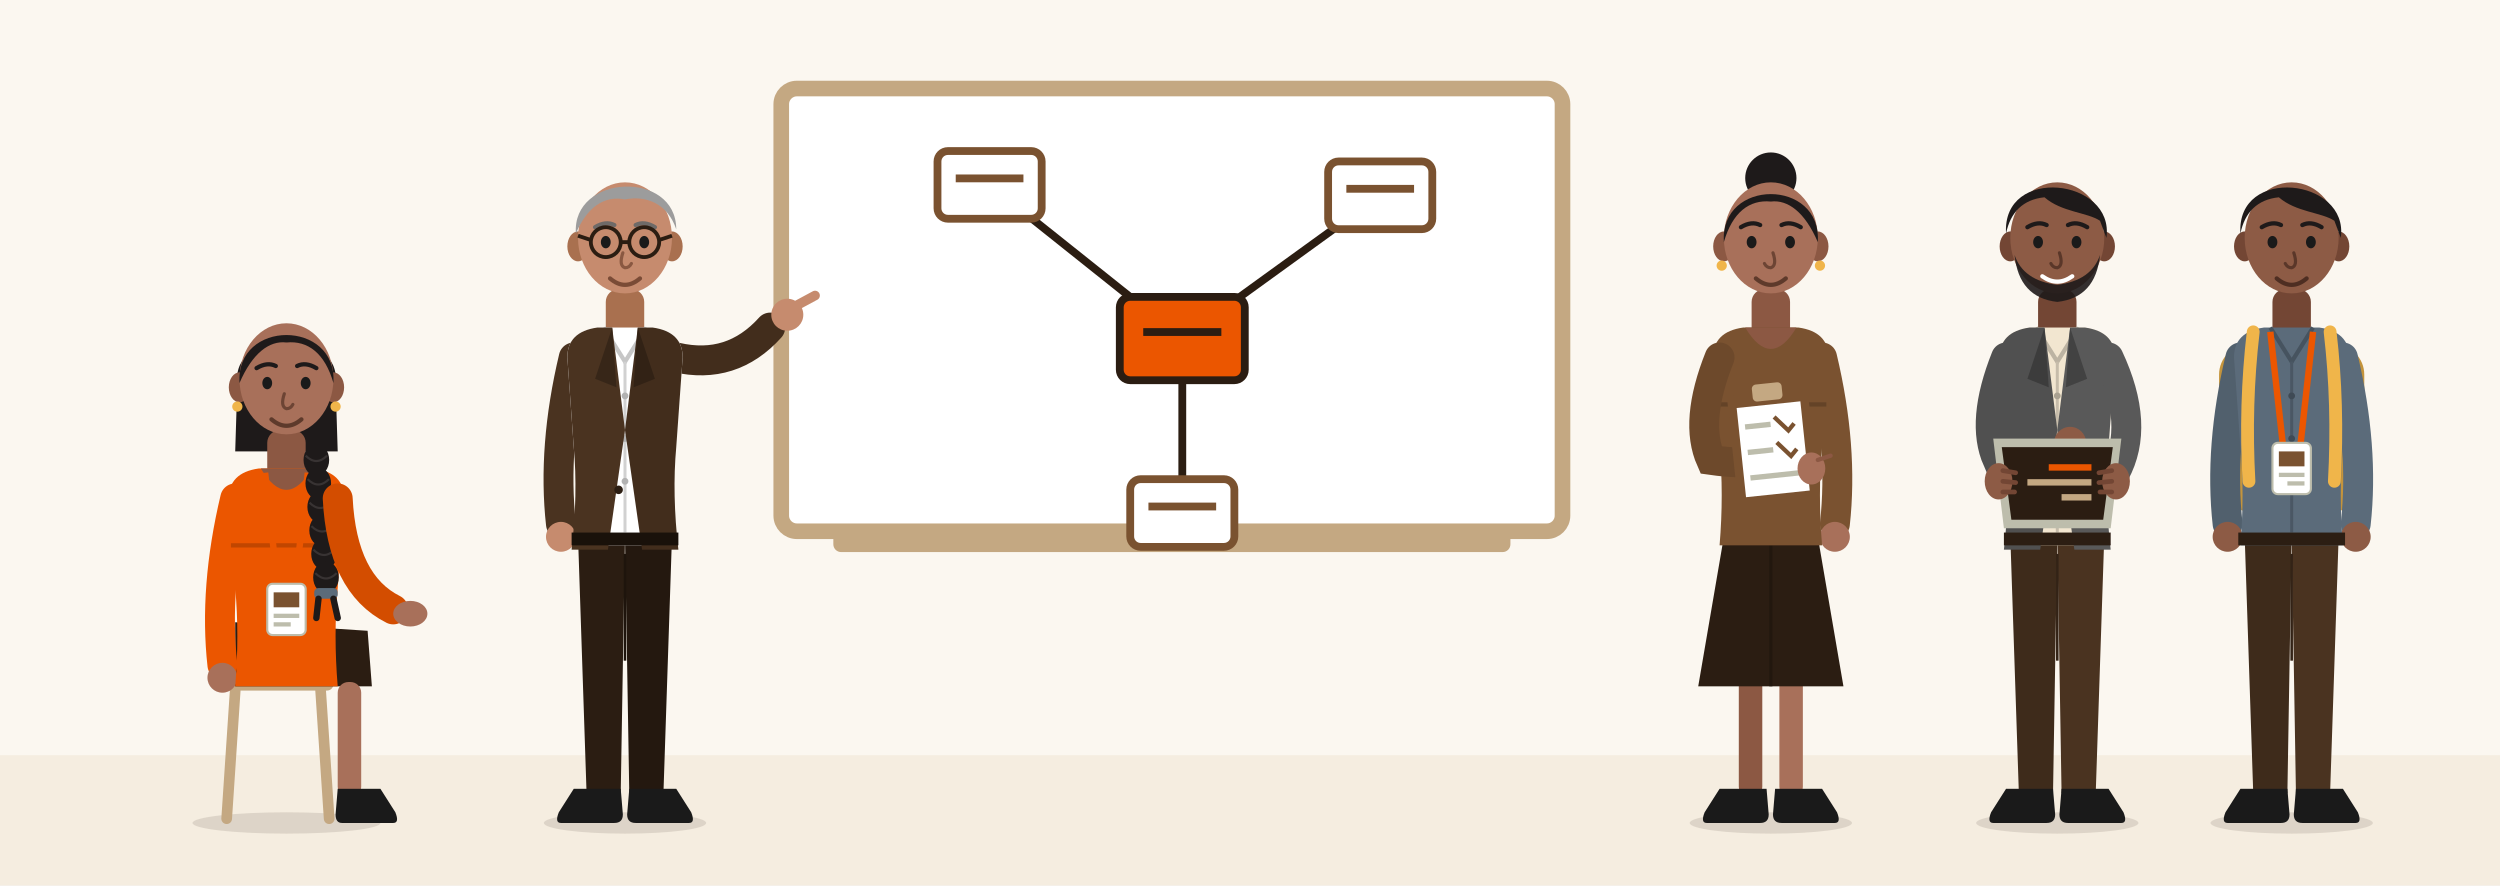
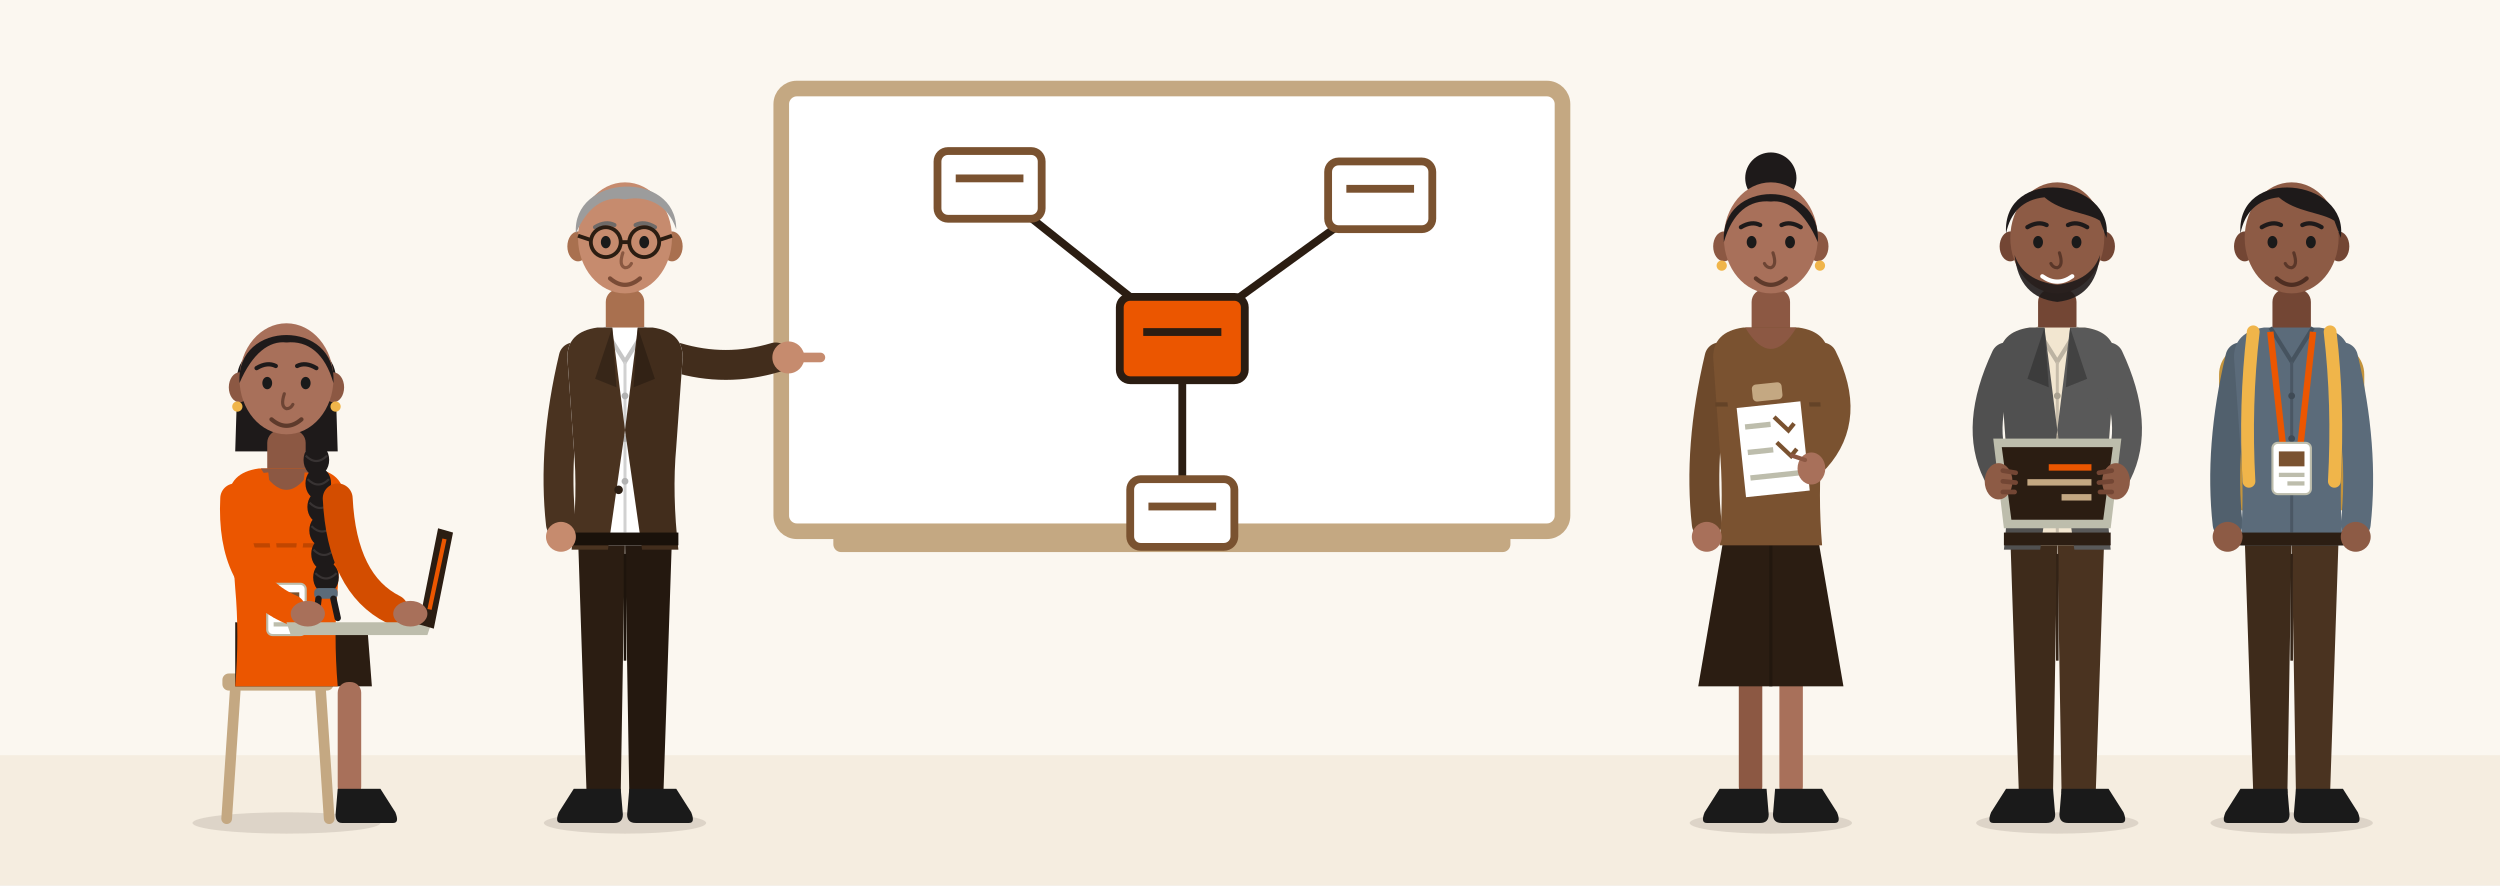
<svg xmlns="http://www.w3.org/2000/svg" viewBox="0 0 960 340" role="img" aria-labelledby="hero-t hero-d">
  <rect width="960" height="340" fill="#FBF7F0" />
  <rect y="290" width="960" height="50" fill="#F5EDE0" />
  <rect x="300" y="34" width="300" height="170" rx="6" fill="#FFFFFF" stroke="#C4A882" stroke-width="6" />
  <rect x="320" y="204" width="260" height="8" rx="3" fill="#C4A882" />
  <path d="M454.0 130.0 L380.0 71.0" stroke="#2B1D12" stroke-width="3.0" stroke-linecap="round" />
  <path d="M454.0 130.0 L530.0 75.0" stroke="#2B1D12" stroke-width="3.0" stroke-linecap="round" />
  <path d="M454.0 130.0 L454.0 197.0" stroke="#2B1D12" stroke-width="3.0" stroke-linecap="round" />
  <rect x="360" y="58" width="40.0" height="26.0" rx="4.0" fill="#FFFFFF" stroke="#7A5230" stroke-width="3.0" />
  <rect x="367.0" y="67.0" width="26.0" height="3.0" fill="#7A5230" />
  <rect x="510.0" y="62.0" width="40.0" height="26.0" rx="4.0" fill="#FFFFFF" stroke="#7A5230" stroke-width="3.0" />
  <rect x="517.0" y="71.0" width="26.0" height="3.0" fill="#7A5230" />
  <rect x="434.0" y="184.0" width="40.0" height="26.0" rx="4.0" fill="#FFFFFF" stroke="#7A5230" stroke-width="3.0" />
  <rect x="441.0" y="193.0" width="26.0" height="3.0" fill="#7A5230" />
  <rect x="430.0" y="114.0" width="48.0" height="32.0" rx="4.0" fill="#EB5600" stroke="#2B1D12" stroke-width="3.0" />
  <rect x="439.0" y="126.0" width="30.0" height="3.0" fill="#2B1D12" />
-   <g transform="translate(190.8 56.9) scale(0.82)">
+   <g class="fig" transform="translate(190.8 56.9) scale(0.82)">
    <ellipse cx="60" cy="316" rx="38" ry="5" fill="#2B1D12" opacity=".12" />
    <path d="M38 182 L60 182 L58 302 L42 302 Z" fill="#2B1D12" />
    <path d="M60 182 L82 182 L78 302 L62 302 Z" fill="#24180F" />
    <path d="M60 190 L60 240" stroke="#1E140C" stroke-width="1.2" />
    <path d="M36 300 L58 300 L59 312 Q59 316 55 316 L30 316 Q27 316 29 311 Z" fill="#1A1A1A" />
    <path d="M62 300 L84 300 L91 311 Q93 316 90 316 L65 316 Q61 316 61 312 Z" fill="#1A1A1A" />
    <path d="M36 98 Q26 140 30 176" stroke="#4A3320" stroke-width="14" stroke-linecap="round" fill="none" />
-     <circle cx="30" cy="182" r="7" fill="#C68B6E" />
-     <path d="M84 98 Q110 104 128 84" stroke="#422D1C" stroke-width="14" stroke-linecap="round" fill="none" />
-     <circle cx="136" cy="78" r="7.5" fill="#C68B6E" />
-     <path d="M136 76 L149 69" stroke="#C68B6E" stroke-width="4.5" stroke-linecap="round" />
+     <path d="M84 98 Q107.2 105.0 130.5 98.0" stroke="#422D1C" stroke-width="14" stroke-linecap="round" fill="none" />
    <rect x="51" y="66" width="18" height="24" rx="6" fill="#A9704F" />
    <path d="M33 98 Q33 86 47 84 L73 84 Q87 86 87 98 L84 140 Q82 162 84 186 L36 186 Q38 162 36 140 Z" fill="#FFFFFF" />
    <path d="M50 84 L60 100 L70 84" fill="none" stroke="#C6C6C6" stroke-width="2" />
    <path d="M60 100 L60 180" stroke="#D1D1D1" stroke-width="1.4" />
    <circle cx="60" cy="116" r="1.6" fill="#B2B2B2" />
    <circle cx="60" cy="136" r="1.6" fill="#B2B2B2" />
    <circle cx="60" cy="156" r="1.6" fill="#B2B2B2" />
    <path d="M33 98 Q33 86 47 84 L54 84 L60 132 L52 188 L35 188 Q38 162 36 140 Z" fill="#4A3320" />
    <path d="M87 98 Q87 86 73 84 L66 84 L60 132 L68 188 L85 188 Q82 162 84 140 Z" fill="#422D1C" />
    <path d="M54 84 L46 108 L56 112 Z" fill="#372618" />
    <path d="M66 84 L74 108 L64 112 Z" fill="#322215" />
    <circle cx="57" cy="160" r="2" fill="#2C1E13" />
    <rect x="35" y="180" width="50" height="6" fill="#19110A" />
    <ellipse cx="38" cy="46" rx="5" ry="7" fill="#A9704F" />
    <ellipse cx="82" cy="46" rx="5" ry="7" fill="#A9704F" />
    <ellipse cx="60" cy="42" rx="22" ry="26" fill="#C68B6E" />
    <path d="M37 40 C35 12 84 10 84 38 C80 26 70 22 60 24 C50 22 42 28 37 40 Z" fill="#9C9C9C" />
    <ellipse cx="51" cy="44" rx="2.3" ry="2.9" fill="#1A1A1A" />
    <ellipse cx="69" cy="44" rx="2.3" ry="2.9" fill="#1A1A1A" />
    <path d="M46 37 Q51 34 55 36 M65 36 Q69 34 74 37" stroke="#6E6A68" stroke-width="2" fill="none" stroke-linecap="round" />
    <path d="M59 49 Q57 55 60 56 Q62 56 63 54" stroke="#7A4B36" stroke-width="1.5" fill="none" stroke-linecap="round" opacity=".8" />
    <path d="M53 61 Q60 67 67 61" stroke="#7A4B36" stroke-width="2" fill="none" stroke-linecap="round" />
    <circle cx="51" cy="44" r="7" fill="none" stroke="#2B1D12" stroke-width="1.8" />
    <circle cx="69" cy="44" r="7" fill="none" stroke="#2B1D12" stroke-width="1.8" />
    <path d="M58 44 L62 44 M44 43 L38 41 M76 43 L82 41" stroke="#2B1D12" stroke-width="1.8" />
-   </g>
-   <g transform="translate(680 56.9) scale(-0.82 0.82) translate(-60 0)">
+     <circle cx="30" cy="182" r="7" fill="#C68B6E" />
+     <circle cx="136.5" cy="98.0" r="7.5" fill="#C68B6E" />
+     <path d="M136.5 98.0 L151.5 98.0" stroke="#C68B6E" stroke-width="4.5" stroke-linecap="round" />
+   </g>
+   <g class="fig" transform="translate(680 56.9) scale(-0.82 0.82) translate(-60 0)">
    <ellipse cx="60" cy="316" rx="38" ry="5" fill="#2B1D12" opacity=".12" />
    <rect x="45" y="236" width="11" height="68" rx="5" fill="#A8705A" />
    <rect x="64" y="236" width="11" height="68" rx="5" fill="#8C5843" />
    <path d="M38 182 L82 182 L94 252 L26 252 Z" fill="#2B1D12" />
    <path d="M60 186 L60 252" stroke="#22170E" stroke-width="1.5" />
    <path d="M36 300 L58 300 L59 312 Q59 316 55 316 L30 316 Q27 316 29 311 Z" fill="#1A1A1A" />
    <path d="M62 300 L84 300 L91 311 Q93 316 90 316 L65 316 Q61 316 61 312 Z" fill="#1A1A1A" />
    <circle cx="60" cy="14" r="12" fill="#1E1A1A" />
-     <path d="M36 98 Q26 140 30 176" stroke="#7A5230" stroke-width="14" stroke-linecap="round" fill="none" />
-     <circle cx="30" cy="182" r="7" fill="#A8705A" />
+     <path d="M84 98 Q94 140 90 176" stroke="#6D492B" stroke-width="14" stroke-linecap="round" fill="none" />
    <rect x="51" y="66" width="18" height="24" rx="6" fill="#8C5843" />
    <path d="M33 98 Q33 86 47 84 L73 84 Q87 86 87 98 L84 140 Q82 162 84 186 L36 186 Q38 162 36 140 Z" fill="#7A5230" />
    <path d="M48 84 Q60 104 72 84" fill="#8C5843" />
    <path d="M34 120 L86 120" stroke="#644327" stroke-width="2" />
-     <path d="M84 98 Q96 128 88 146 Q60 150 56 140" stroke="#6D492B" stroke-width="14" stroke-linecap="round" fill="none" />
-     <circle cx="54" cy="138" r="7.5" fill="#A8705A" />
+     <path d="M36 98 Q22 126 39 145" stroke="#7A5230" stroke-width="14" stroke-linecap="round" fill="none" />
    <g transform="rotate(6 59 140)">
      <rect x="40" y="114" width="38" height="52" rx="3" fill="#7A5230" />
      <rect x="44" y="120" width="30" height="42" fill="#FFFFFF" />
      <rect x="52" y="110" width="14" height="8" rx="2" fill="#C4A882" />
      <path d="M48 130 l3 3 l6 -7" stroke="#7A5230" stroke-width="2" fill="none" />
      <rect x="59" y="128" width="12" height="2.5" fill="#BDBDAC" />
      <path d="M48 142 l3 3 l6 -7" stroke="#7A5230" stroke-width="2" fill="none" />
      <rect x="59" y="140" width="12" height="2.5" fill="#BDBDAC" />
      <rect x="48" y="152" width="23" height="2.5" fill="#BDBDAC" />
    </g>
-     <ellipse cx="41" cy="150" rx="6.5" ry="7.5" fill="#A8705A" />
-     <path d="M38 146 l-6 -2" stroke="#8C5843" stroke-width="2" stroke-linecap="round" />
    <ellipse cx="38" cy="46" rx="5" ry="7" fill="#8C5843" />
    <ellipse cx="82" cy="46" rx="5" ry="7" fill="#8C5843" />
    <ellipse cx="60" cy="42" rx="22" ry="26" fill="#A8705A" />
    <circle cx="37" cy="55" r="2.4" fill="#F0B54A" />
    <circle cx="83" cy="55" r="2.4" fill="#F0B54A" />
    <path d="M38 44 C36 14 84 14 82 44 C78 30 70 24 60 25 C52 24 44 30 38 44 Z" fill="#1E1A1A" />
    <ellipse cx="51" cy="44" rx="2.3" ry="2.9" fill="#1A1A1A" />
    <ellipse cx="69" cy="44" rx="2.3" ry="2.9" fill="#1A1A1A" />
    <path d="M46 37 Q51 34 55 36 M65 36 Q69 34 74 37" stroke="#1E1A1A" stroke-width="2" fill="none" stroke-linecap="round" />
    <path d="M59 49 Q57 55 60 56 Q62 56 63 54" stroke="#5E3A2B" stroke-width="1.5" fill="none" stroke-linecap="round" opacity=".8" />
    <path d="M53 61 Q60 67 67 61" stroke="#5E3A2B" stroke-width="2" fill="none" stroke-linecap="round" />
-   </g>
-   <g transform="translate(790 56.9) scale(-0.82 0.82) translate(-60 0)">
+     <circle cx="90" cy="182" r="7" fill="#A8705A" />
+     <ellipse cx="41" cy="150" rx="6.5" ry="7.5" fill="#A8705A" />
+     <path d="M44 146 l6 -2" stroke="#8C5843" stroke-width="2" stroke-linecap="round" />
+   </g>
+   <g class="fig" transform="translate(790 56.9) scale(-0.82 0.82) translate(-60 0)">
    <ellipse cx="60" cy="316" rx="38" ry="5" fill="#2B1D12" opacity=".12" />
    <path d="M38 182 L60 182 L58 302 L42 302 Z" fill="#4A3320" />
    <path d="M60 182 L82 182 L78 302 L62 302 Z" fill="#3E2B1B" />
    <path d="M60 190 L60 240" stroke="#332316" stroke-width="1.2" />
    <path d="M36 300 L58 300 L59 312 Q59 316 55 316 L30 316 Q27 316 29 311 Z" fill="#1A1A1A" />
    <path d="M62 300 L84 300 L91 311 Q93 316 90 316 L65 316 Q61 316 61 312 Z" fill="#1A1A1A" />
    <rect x="51" y="66" width="18" height="24" rx="6" fill="#734634" />
    <path d="M33 98 Q33 86 47 84 L73 84 Q87 86 87 98 L84 140 Q82 162 84 186 L36 186 Q38 162 36 140 Z" fill="#F2E6D0" />
    <path d="M50 84 L60 100 L70 84" fill="none" stroke="#BCB3A2" stroke-width="2" />
    <path d="M60 100 L60 180" stroke="#C6BCAA" stroke-width="1.4" />
    <circle cx="60" cy="116" r="1.6" fill="#A9A191" />
    <circle cx="60" cy="136" r="1.6" fill="#A9A191" />
    <circle cx="60" cy="156" r="1.6" fill="#A9A191" />
    <path d="M33 98 Q33 86 47 84 L54 84 L60 132 L52 188 L35 188 Q38 162 36 140 Z" fill="#595959" />
    <path d="M87 98 Q87 86 73 84 L66 84 L60 132 L68 188 L85 188 Q82 162 84 140 Z" fill="#505050" />
    <path d="M54 84 L46 108 L56 112 Z" fill="#424242" />
    <path d="M66 84 L74 108 L64 112 Z" fill="#3C3C3C" />
    <circle cx="57" cy="160" r="2" fill="#353535" />
    <rect x="35" y="180" width="50" height="6" fill="#2C1E13" />
-     <path d="M36 98 Q21 130 33 152" stroke="#595959" stroke-width="14" stroke-linecap="round" fill="none" />
-     <path d="M84 98 Q96 128 88 146 Q60 150 56 140" stroke="#505050" stroke-width="14" stroke-linecap="round" fill="none" />
-     <circle cx="54" cy="138" r="7.5" fill="#8D5B45" />
+     <path d="M36 98 Q21 130 32.0 152" stroke="#595959" stroke-width="14" stroke-linecap="round" fill="none" />
+     <path d="M84 98 Q99 130 88.0 152" stroke="#505050" stroke-width="14" stroke-linecap="round" fill="none" />
    <path d="M30 136 L90 136 L85 178 L35 178 Z" fill="#BDBDAC" />
    <path d="M34 140 L86 140 L81.5 174 L38.5 174 Z" fill="#2B1D12" />
    <rect x="44" y="148" width="20" height="3" fill="#EB5600" />
    <rect x="44" y="155" width="30" height="3" fill="#C4A882" />
    <rect x="44" y="162" width="14" height="3" fill="#C4A882" />
+     <ellipse cx="38" cy="46" rx="5" ry="7" fill="#734634" />
+     <ellipse cx="82" cy="46" rx="5" ry="7" fill="#734634" />
+     <ellipse cx="60" cy="42" rx="22" ry="26" fill="#8D5B45" />
+     <path d="M37 42 C33 14 86 8 84 40 C82 30 76 24 66 23 C58 30 46 30 40 34 Z" fill="#1E1A1A" />
+     <ellipse cx="51" cy="44" rx="2.3" ry="2.9" fill="#1A1A1A" />
+     <ellipse cx="69" cy="44" rx="2.3" ry="2.9" fill="#1A1A1A" />
+     <path d="M46 37 Q51 34 55 36 M65 36 Q69 34 74 37" stroke="#1E1A1A" stroke-width="2" fill="none" stroke-linecap="round" />
+     <path d="M59 49 Q57 55 60 56 Q62 56 63 54" stroke="#4E2E22" stroke-width="1.5" fill="none" stroke-linecap="round" opacity=".8" />
+     <path d="M40 50 Q42 70 60 72 Q78 70 80 50 Q76 62 60 64 Q44 62 40 50 Z" fill="#1E1A1A" opacity=".9" />
+     <path d="M53 60 Q60 65 67 60" stroke="#FFFFFF" stroke-width="2" fill="none" stroke-linecap="round" />
    <ellipse cx="32.5" cy="156" rx="6.5" ry="8.5" fill="#8D5B45" />
    <path d="M34.5 151 l6 1 M34.5 156 l6 0.6 M34.5 161 l5.5 0" stroke="#734634" stroke-width="2.2" stroke-linecap="round" />
    <ellipse cx="87.5" cy="156" rx="6.5" ry="8.5" fill="#8D5B45" />
    <path d="M85.5 151 l-6 1 M85.5 156 l-6 0.6 M85.5 161 l-5.5 0" stroke="#734634" stroke-width="2.2" stroke-linecap="round" />
-     <ellipse cx="38" cy="46" rx="5" ry="7" fill="#734634" />
-     <ellipse cx="82" cy="46" rx="5" ry="7" fill="#734634" />
-     <ellipse cx="60" cy="42" rx="22" ry="26" fill="#8D5B45" />
-     <path d="M37 42 C33 14 86 8 84 40 C82 30 76 24 66 23 C58 30 46 30 40 34 Z" fill="#1E1A1A" />
-     <ellipse cx="51" cy="44" rx="2.3" ry="2.9" fill="#1A1A1A" />
-     <ellipse cx="69" cy="44" rx="2.3" ry="2.9" fill="#1A1A1A" />
-     <path d="M46 37 Q51 34 55 36 M65 36 Q69 34 74 37" stroke="#1E1A1A" stroke-width="2" fill="none" stroke-linecap="round" />
-     <path d="M59 49 Q57 55 60 56 Q62 56 63 54" stroke="#4E2E22" stroke-width="1.5" fill="none" stroke-linecap="round" opacity=".8" />
-     <path d="M40 50 Q42 70 60 72 Q78 70 80 50 Q76 62 60 64 Q44 62 40 50 Z" fill="#1E1A1A" opacity=".9" />
-     <path d="M53 60 Q60 65 67 60" stroke="#FFFFFF" stroke-width="2" fill="none" stroke-linecap="round" />
-   </g>
-   <g transform="translate(60.8 56.9) scale(0.82)">
+   </g>
+   <g class="fig" transform="translate(60.8 56.9) scale(0.82)">
    <ellipse cx="60" cy="316" rx="44" ry="5" fill="#2B1D12" opacity=".12" />
    <rect x="30" y="246" width="52" height="8" rx="3" fill="#C4A882" />
    <path d="M36 254 L32 314 M76 254 L80 314" stroke="#C4A882" stroke-width="5" stroke-linecap="round" />
    <path d="M36 222 L98 226 L100 252 L36 252 Z" fill="#2B1D12" />
    <rect x="84" y="250" width="11" height="54" rx="5" fill="#A8705A" />
    <path d="M84 300 L104 300 L111 311 Q113 316 110 316 L86 316 Q83 316 83 312 Z" fill="#1A1A1A" />
    <g transform="translate(0 66)">
      <path d="M37 44 C34 18 86 18 83 44 L84 76 L36 76 Z" fill="#1E1A1A" />
-       <path d="M36 98 Q26 140 30 176" stroke="#EB5600" stroke-width="14" stroke-linecap="round" fill="none" />
-       <circle cx="30" cy="182" r="7" fill="#A8705A" />
      <rect x="51" y="66" width="18" height="24" rx="6" fill="#8C5843" />
      <path d="M33 98 Q33 86 47 84 L73 84 Q87 86 87 98 L84 140 Q82 162 84 186 L36 186 Q38 162 36 140 Z" fill="#EB5600" />
      <path d="M48 84 Q60 104 72 84" fill="#8C5843" />
      <path d="M34 120 L86 120" stroke="#C04600" stroke-width="2" />
      <path d="M50 86 L56 140 M70 86 L64 140" stroke="#EB5600" stroke-width="3" />
      <rect x="51" y="138" width="18" height="24" rx="2.5" fill="#FFFFFF" stroke="#BDBDAC" stroke-width="1" />
      <rect x="54" y="142" width="12" height="7" fill="#7A5230" />
      <rect x="54" y="152" width="12" height="2" fill="#BDBDAC" />
      <rect x="54" y="156" width="8" height="2" fill="#BDBDAC" />
      <ellipse cx="74.0" cy="80" rx="6" ry="7.5" fill="#1E1A1A" />
      <path d="M69.0 78 Q74.0 83 79.0 78" stroke="#4A4444" stroke-width="1" fill="none" opacity=".6" />
      <ellipse cx="74.9" cy="91" rx="6" ry="7.5" fill="#1E1A1A" />
      <path d="M69.9 89 Q74.9 94 79.9 89" stroke="#4A4444" stroke-width="1" fill="none" opacity=".6" />
      <ellipse cx="75.8" cy="102" rx="6" ry="7.5" fill="#1E1A1A" />
      <path d="M70.8 100 Q75.8 105 80.8 100" stroke="#4A4444" stroke-width="1" fill="none" opacity=".6" />
      <ellipse cx="76.7" cy="113" rx="6" ry="7.5" fill="#1E1A1A" />
      <path d="M71.7 111 Q76.7 116 81.7 111" stroke="#4A4444" stroke-width="1" fill="none" opacity=".6" />
      <ellipse cx="77.6" cy="124" rx="6" ry="7.5" fill="#1E1A1A" />
      <path d="M72.6 122 Q77.6 127 82.6 122" stroke="#4A4444" stroke-width="1" fill="none" opacity=".6" />
      <ellipse cx="78.5" cy="135" rx="6" ry="7.5" fill="#1E1A1A" />
      <path d="M73.5 133 Q78.5 138 83.5 133" stroke="#4A4444" stroke-width="1" fill="none" opacity=".6" />
      <rect x="73" y="140" width="11" height="5" rx="2" fill="#5B6B7A" />
      <path d="M75 145 L74 154 M82 145 L84 154" stroke="#1E1A1A" stroke-width="3" stroke-linecap="round" />
+       <path d="M36 98 Q34 138 62 150" stroke="#EB5600" stroke-width="14" stroke-linecap="round" fill="none" />
      <path d="M84 98 Q86 138 110 150" stroke="#D34D00" stroke-width="14" stroke-linecap="round" fill="none" />
-       <ellipse cx="118" cy="152" rx="8" ry="6" fill="#A8705A" />
+       <path d="M60 156 L128 156 L126 162 L62 162 Z" fill="#BDBDAC" />
+       <path d="M122 157 L131 112 L138 114 L129 159 Z" fill="#2B1D12" />
+       <path d="M127 150 L134 117" stroke="#EB5600" stroke-width="2" />
      <ellipse cx="38" cy="46" rx="5" ry="7" fill="#8C5843" />
      <ellipse cx="82" cy="46" rx="5" ry="7" fill="#8C5843" />
      <ellipse cx="60" cy="42" rx="22" ry="26" fill="#A8705A" />
      <circle cx="37" cy="55" r="2.4" fill="#F0B54A" />
      <circle cx="83" cy="55" r="2.4" fill="#F0B54A" />
      <path d="M38 44 C36 14 84 14 82 44 C78 30 70 24 60 25 C52 24 44 30 38 44 Z" fill="#1E1A1A" />
      <ellipse cx="51" cy="44" rx="2.3" ry="2.9" fill="#1A1A1A" />
      <ellipse cx="69" cy="44" rx="2.3" ry="2.9" fill="#1A1A1A" />
      <path d="M46 37 Q51 34 55 36 M65 36 Q69 34 74 37" stroke="#1E1A1A" stroke-width="2" fill="none" stroke-linecap="round" />
      <path d="M59 49 Q57 55 60 56 Q62 56 63 54" stroke="#5E3A2B" stroke-width="1.5" fill="none" stroke-linecap="round" opacity=".8" />
      <path d="M53 61 Q60 67 67 61" stroke="#5E3A2B" stroke-width="2" fill="none" stroke-linecap="round" />
+       <ellipse cx="70" cy="152" rx="8" ry="6" fill="#A8705A" />
+       <ellipse cx="118" cy="152" rx="8" ry="6" fill="#A8705A" />
    </g>
  </g>
-   <g transform="translate(880 56.9) scale(-0.82 0.82) translate(-60 0)">
+   <g class="fig" transform="translate(880 56.9) scale(-0.82 0.82) translate(-60 0)">
    <ellipse cx="60" cy="316" rx="38" ry="5" fill="#2B1D12" opacity=".12" />
    <path d="M38 182 L60 182 L58 302 L42 302 Z" fill="#4A3320" />
    <path d="M60 182 L82 182 L78 302 L62 302 Z" fill="#3E2B1B" />
    <path d="M60 190 L60 240" stroke="#332316" stroke-width="1.2" />
    <path d="M36 300 L58 300 L59 312 Q59 316 55 316 L30 316 Q27 316 29 311 Z" fill="#1A1A1A" />
    <path d="M62 300 L84 300 L91 311 Q93 316 90 316 L65 316 Q61 316 61 312 Z" fill="#1A1A1A" />
    <rect x="26" y="92" width="68" height="78" rx="14" fill="#C4943C" />
    <path d="M36 98 Q26 140 30 176" stroke="#5B6B7A" stroke-width="14" stroke-linecap="round" fill="none" />
-     <circle cx="30" cy="182" r="7" fill="#8D5B45" />
    <path d="M84 98 Q94 140 90 176" stroke="#51606D" stroke-width="14" stroke-linecap="round" fill="none" />
-     <circle cx="90" cy="182" r="7" fill="#8D5B45" />
    <rect x="51" y="66" width="18" height="24" rx="6" fill="#734634" />
    <path d="M33 98 Q33 86 47 84 L73 84 Q87 86 87 98 L84 140 Q82 162 84 186 L36 186 Q38 162 36 140 Z" fill="#5B6B7A" />
    <path d="M50 84 L60 100 L70 84" fill="none" stroke="#46535F" stroke-width="2" />
    <path d="M60 100 L60 180" stroke="#4A5764" stroke-width="1.4" />
    <circle cx="60" cy="116" r="1.6" fill="#3F4A55" />
    <circle cx="60" cy="136" r="1.6" fill="#3F4A55" />
    <circle cx="60" cy="156" r="1.6" fill="#3F4A55" />
    <rect x="35" y="180" width="50" height="6" fill="#2C1E13" />
    <path d="M42 86 Q38 120 40 156 M78 86 Q82 120 80 156" stroke="#F0B54A" stroke-width="6" fill="none" stroke-linecap="round" />
    <path d="M50 86 L56 140 M70 86 L64 140" stroke="#EB5600" stroke-width="3" />
    <rect x="51" y="138" width="18" height="24" rx="2.5" fill="#FFFFFF" stroke="#BDBDAC" stroke-width="1" />
    <rect x="54" y="142" width="12" height="7" fill="#7A5230" />
    <rect x="54" y="152" width="12" height="2" fill="#BDBDAC" />
    <rect x="54" y="156" width="8" height="2" fill="#BDBDAC" />
    <ellipse cx="38" cy="46" rx="5" ry="7" fill="#734634" />
    <ellipse cx="82" cy="46" rx="5" ry="7" fill="#734634" />
    <ellipse cx="60" cy="42" rx="22" ry="26" fill="#8D5B45" />
    <path d="M37 42 C33 14 86 8 84 40 C82 30 76 24 66 23 C58 30 46 30 40 34 Z" fill="#1E1A1A" />
    <ellipse cx="51" cy="44" rx="2.3" ry="2.9" fill="#1A1A1A" />
    <ellipse cx="69" cy="44" rx="2.3" ry="2.9" fill="#1A1A1A" />
    <path d="M46 37 Q51 34 55 36 M65 36 Q69 34 74 37" stroke="#1E1A1A" stroke-width="2" fill="none" stroke-linecap="round" />
    <path d="M59 49 Q57 55 60 56 Q62 56 63 54" stroke="#4E2E22" stroke-width="1.5" fill="none" stroke-linecap="round" opacity=".8" />
    <path d="M53 61 Q60 67 67 61" stroke="#4E2E22" stroke-width="2" fill="none" stroke-linecap="round" />
+     <circle cx="30" cy="182" r="7" fill="#8D5B45" />
+     <circle cx="90" cy="182" r="7" fill="#8D5B45" />
  </g>
</svg>
